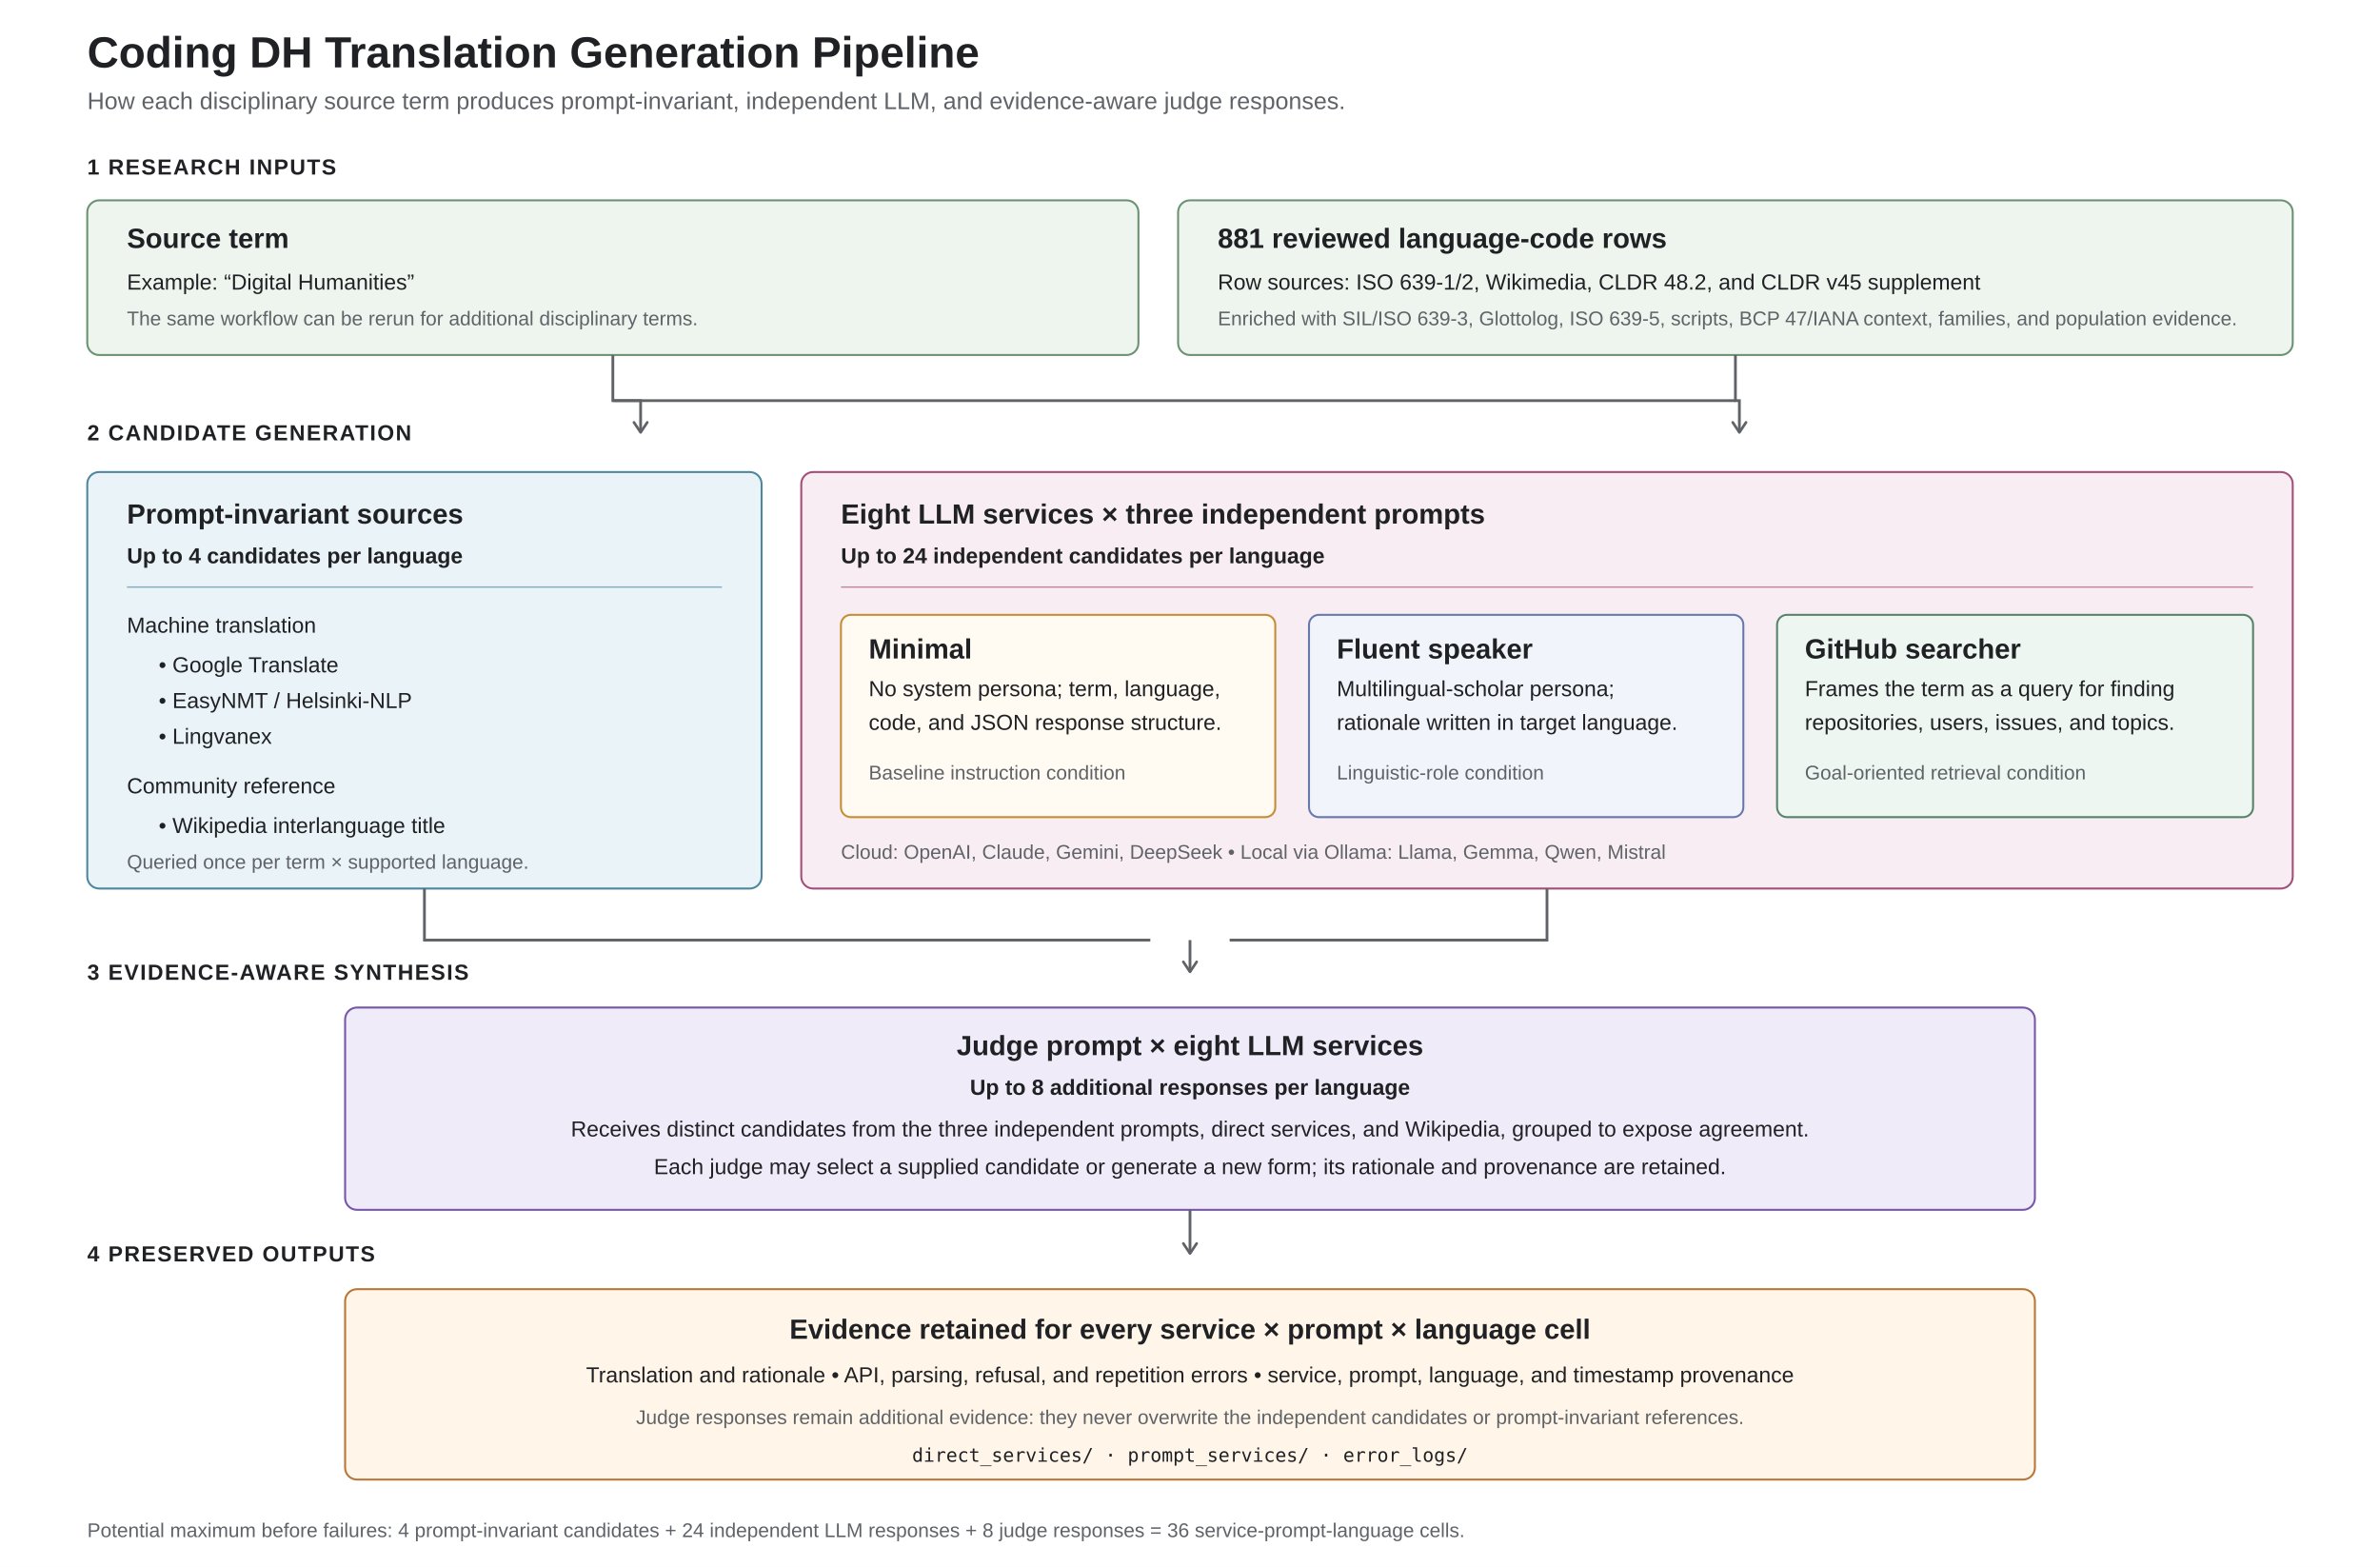
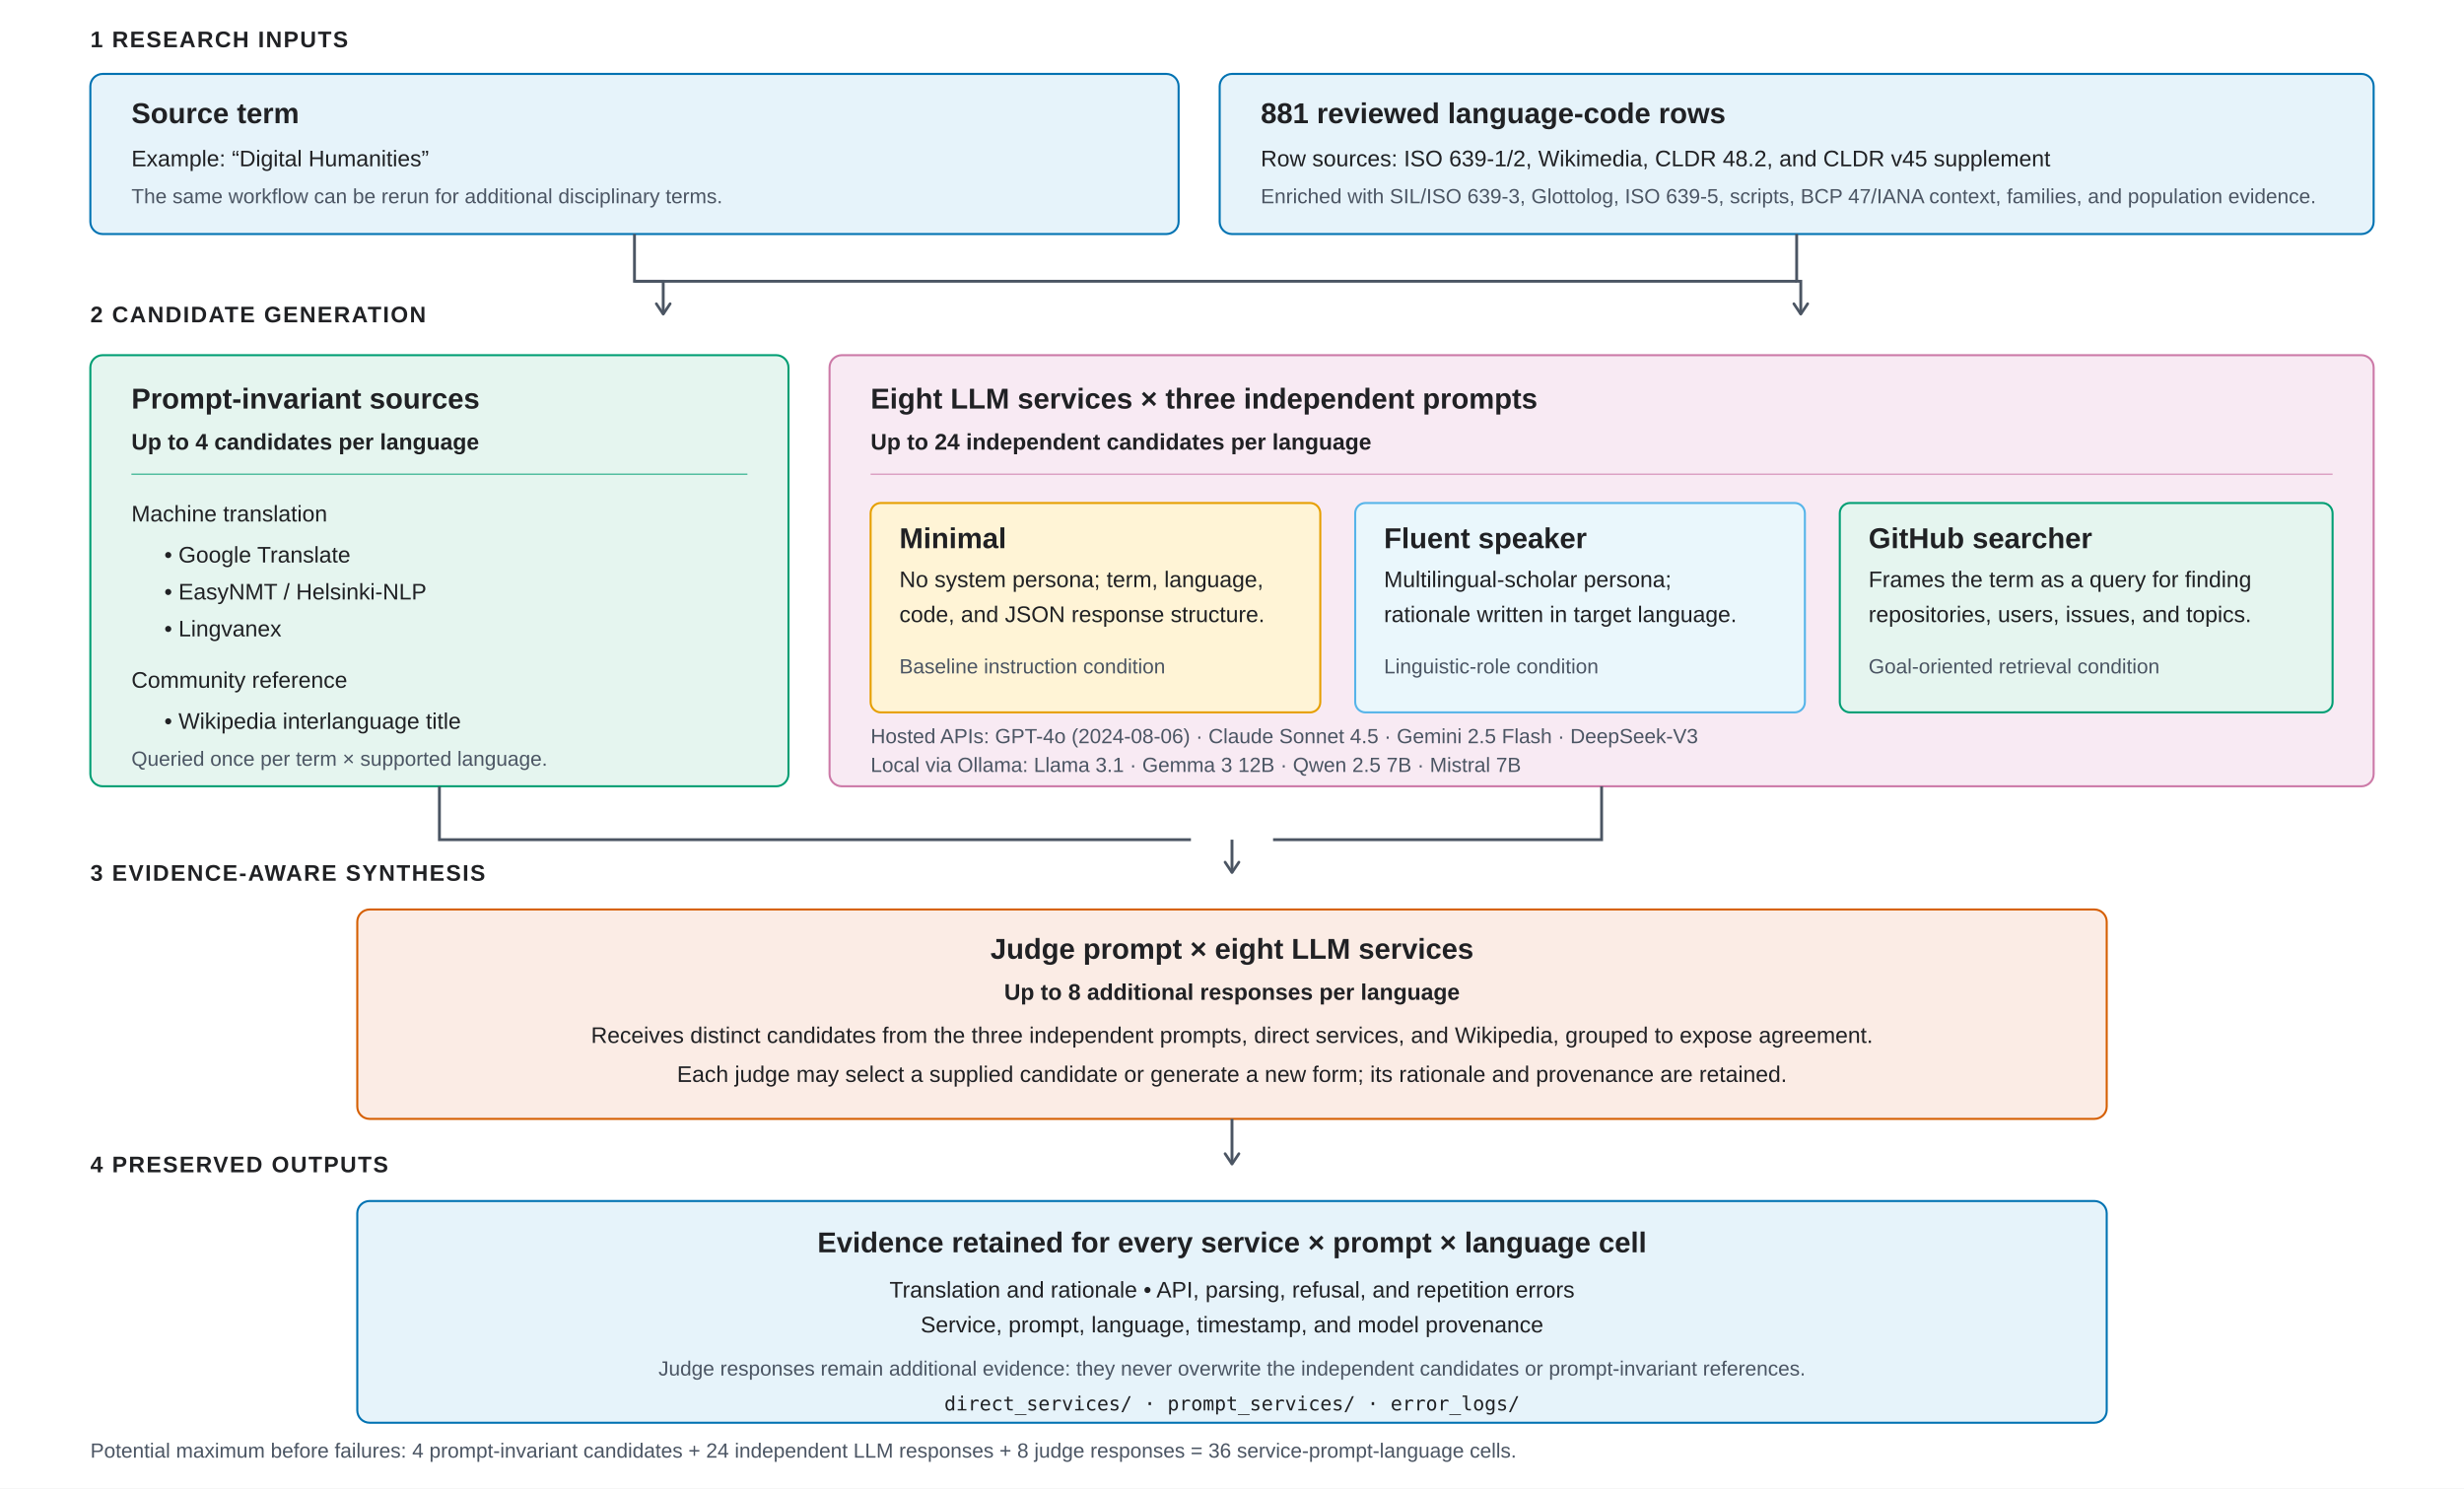
- <svg xmlns="http://www.w3.org/2000/svg" width="100%" viewBox="0 0 1200 790" role="img">
+ <svg xmlns="http://www.w3.org/2000/svg" width="100%" viewBox="0 65 1200 725" role="img">
  <defs>
    <marker id="arrow" viewBox="0 0 10 10" refX="8" refY="5" markerWidth="6" markerHeight="6" orient="auto-start-reverse">
-       <path d="M2 1 L8 5 L2 9" fill="none" stroke="#5f6368" stroke-width="1.6" stroke-linecap="round" stroke-linejoin="round" />
+       <path d="M2 1 L8 5 L2 9" fill="none" stroke="#4B5563" stroke-width="1.6" stroke-linecap="round" stroke-linejoin="round" />
    </marker>
    <style>
      text { font-family: -apple-system, BlinkMacSystemFont, "Segoe UI", Arial, sans-serif; fill: #202124; letter-spacing: 0; }
      .title { font-size: 22px; font-weight: 700; }
-       .subtitle { font-size: 12px; fill: #5f6368; }
+       .subtitle { font-size: 12px; fill: #4B5563; }
      .stage { font-size: 11px; font-weight: 700; letter-spacing: .7px; }
      .head { font-size: 14px; font-weight: 700; }
      .body { font-size: 11px; }
-       .small { font-size: 10px; fill: #5f6368; }
+       .small { font-size: 10px; fill: #4B5563; }
      .count { font-size: 11px; font-weight: 700; }
      .mono { font-family: "SFMono-Regular", Consolas, monospace; font-size: 9.5px; }
-       .arrow { fill: none; stroke: #5f6368; stroke-width: 1.4; marker-end: url(#arrow); }
+       .arrow { fill: none; stroke: #4B5563; stroke-width: 1.4; marker-end: url(#arrow); }
      .rule { stroke-width: .7; opacity: .65; }
    </style>
  </defs>
  <rect width="1200" height="790" fill="#ffffff" />
-   <text x="44" y="34" class="title">Coding DH Translation Generation Pipeline</text>
-   <text x="44" y="55" class="subtitle">How each disciplinary source term produces prompt-invariant, independent LLM, and evidence-aware judge responses.</text>
-   <text x="44" y="88" class="stage" fill="#325a3d">1  RESEARCH INPUTS</text>
-   <rect x="44" y="101" width="530" height="78" rx="6" fill="#edf5ee" stroke="#6b9273" />
+   <text x="44" y="88" class="stage" fill="#0072B2">1  RESEARCH INPUTS</text>
+   <rect x="44" y="101" width="530" height="78" rx="6" fill="#E6F3FA" stroke="#0072B2" />
  <text x="64" y="125" class="head">Source term</text>
  <text x="64" y="146" class="body">Example: “Digital Humanities”</text>
  <text x="64" y="164" class="small">The same workflow can be rerun for additional disciplinary terms.</text>
-   <rect x="594" y="101" width="562" height="78" rx="6" fill="#edf5ee" stroke="#6b9273" />
+   <rect x="594" y="101" width="562" height="78" rx="6" fill="#E6F3FA" stroke="#0072B2" />
  <text x="614" y="125" class="head">881 reviewed language-code rows</text>
  <text x="614" y="146" class="body">Row sources: ISO 639-1/2, Wikimedia, CLDR 48.2, and CLDR v45 supplement</text>
  <text x="614" y="164" class="small">Enriched with SIL/ISO 639-3, Glottolog, ISO 639-5, scripts, BCP 47/IANA context, families, and population evidence.</text>
  <path d="M309 179 V202 H323 V218" class="arrow" />
  <path d="M875 179 V202 H877 V218" class="arrow" />
-   <line x1="309" y1="202" x2="875" y2="202" stroke="#5f6368" stroke-width="1.4" />
-   <text x="44" y="222" class="stage" fill="#7a3e00">2  CANDIDATE GENERATION</text>
-   <rect x="44" y="238" width="340" height="210" rx="6" fill="#eaf4f8" stroke="#4e879d" />
+   <line x1="309" y1="202" x2="875" y2="202" stroke="#4B5563" stroke-width="1.4" />
+   <text x="44" y="222" class="stage" fill="#8F5F00">2  CANDIDATE GENERATION</text>
+   <rect x="44" y="238" width="340" height="210" rx="6" fill="#E5F5EF" stroke="#009E73" />
  <text x="64" y="264" class="head">Prompt-invariant sources</text>
-   <text x="64" y="284" class="count" fill="#245f75">Up to 4 candidates per language</text>
-   <line x1="64" y1="296" x2="364" y2="296" class="rule" stroke="#4e879d" />
+   <text x="64" y="284" class="count" fill="#006B4F">Up to 4 candidates per language</text>
+   <line x1="64" y1="296" x2="364" y2="296" class="rule" stroke="#009E73" />
  <text x="64" y="319" class="body">Machine translation</text>
  <text x="80" y="339" class="body">• Google Translate</text>
  <text x="80" y="357" class="body">• EasyNMT / Helsinki-NLP</text>
  <text x="80" y="375" class="body">• Lingvanex</text>
  <text x="64" y="400" class="body">Community reference</text>
  <text x="80" y="420" class="body">• Wikipedia interlanguage title</text>
  <text x="64" y="438" class="small">Queried once per term × supported language.</text>
-   <rect x="404" y="238" width="752" height="210" rx="6" fill="#f8edf3" stroke="#a34f78" />
+   <rect x="404" y="238" width="752" height="210" rx="6" fill="#F8EAF3" stroke="#CC79A7" />
  <text x="424" y="264" class="head">Eight LLM services × three independent prompts</text>
-   <text x="424" y="284" class="count" fill="#813556">Up to 24 independent candidates per language</text>
-   <line x1="424" y1="296" x2="1136" y2="296" class="rule" stroke="#a34f78" />
-   <rect x="424" y="310" width="219" height="102" rx="5" fill="#fffaf2" stroke="#c58e35" />
+   <text x="424" y="284" class="count" fill="#8E4774">Up to 24 independent candidates per language</text>
+   <line x1="424" y1="296" x2="1136" y2="296" class="rule" stroke="#CC79A7" />
+   <rect x="424" y="310" width="219" height="102" rx="5" fill="#FFF4D6" stroke="#E69F00" />
  <text x="438" y="332" class="head">Minimal</text>
  <text x="438" y="351" class="body">No system persona; term, language,</text>
  <text x="438" y="368" class="body">code, and JSON response structure.</text>
  <text x="438" y="393" class="small">Baseline instruction condition</text>
-   <rect x="660" y="310" width="219" height="102" rx="5" fill="#f2f4fb" stroke="#6678ad" />
+   <rect x="660" y="310" width="219" height="102" rx="5" fill="#EAF7FC" stroke="#56B4E9" />
  <text x="674" y="332" class="head">Fluent speaker</text>
  <text x="674" y="351" class="body">Multilingual-scholar persona;</text>
  <text x="674" y="368" class="body">rationale written in target language.</text>
  <text x="674" y="393" class="small">Linguistic-role condition</text>
-   <rect x="896" y="310" width="240" height="102" rx="5" fill="#eef6f1" stroke="#56836a" />
+   <rect x="896" y="310" width="240" height="102" rx="5" fill="#E5F5EF" stroke="#009E73" />
  <text x="910" y="332" class="head">GitHub searcher</text>
  <text x="910" y="351" class="body">Frames the term as a query for finding</text>
  <text x="910" y="368" class="body">repositories, users, issues, and topics.</text>
  <text x="910" y="393" class="small">Goal-oriented retrieval condition</text>
-   <text x="424" y="433" class="small">Cloud: OpenAI, Claude, Gemini, DeepSeek   •   Local via Ollama: Llama, Gemma, Qwen, Mistral</text>
-   <path d="M214 448 V474 H580" fill="none" stroke="#5f6368" stroke-width="1.4" />
-   <path d="M780 448 V474 H620" fill="none" stroke="#5f6368" stroke-width="1.4" />
+   <text x="424" y="427" class="small">Hosted APIs: GPT-4o (2024-08-06) · Claude Sonnet 4.5 · Gemini 2.5 Flash · DeepSeek-V3</text>
+   <text x="424" y="441" class="small">Local via Ollama: Llama 3.1 · Gemma 3 12B · Qwen 2.5 7B · Mistral 7B</text>
+   <path d="M214 448 V474 H580" fill="none" stroke="#4B5563" stroke-width="1.4" />
+   <path d="M780 448 V474 H620" fill="none" stroke="#4B5563" stroke-width="1.4" />
  <path d="M600 474 V490" class="arrow" />
-   <text x="44" y="494" class="stage" fill="#54358a">3  EVIDENCE-AWARE SYNTHESIS</text>
-   <rect x="174" y="508" width="852" height="102" rx="6" fill="#f0ebf8" stroke="#7755a8" />
+   <text x="44" y="494" class="stage" fill="#B34700">3  EVIDENCE-AWARE SYNTHESIS</text>
+   <rect x="174" y="508" width="852" height="102" rx="6" fill="#FBECE5" stroke="#D55E00" />
  <text x="600" y="532" text-anchor="middle" class="head">Judge prompt × eight LLM services</text>
-   <text x="600" y="552" text-anchor="middle" class="count" fill="#54358a">Up to 8 additional responses per language</text>
+   <text x="600" y="552" text-anchor="middle" class="count" fill="#B34700">Up to 8 additional responses per language</text>
  <text x="600" y="573" text-anchor="middle" class="body">Receives distinct candidates from the three independent prompts, direct services, and Wikipedia, grouped to expose agreement.</text>
  <text x="600" y="592" text-anchor="middle" class="body">Each judge may select a supplied candidate or generate a new form; its rationale and provenance are retained.</text>
  <path d="M600 610 V632" class="arrow" />
-   <text x="44" y="636" class="stage" fill="#8a4a14">4  PRESERVED OUTPUTS</text>
-   <rect x="174" y="650" width="852" height="96" rx="6" fill="#fff5e8" stroke="#b87637" />
+   <text x="44" y="636" class="stage" fill="#0072B2">4  PRESERVED OUTPUTS</text>
+   <rect x="174" y="650" width="852" height="108" rx="6" fill="#E6F3FA" stroke="#0072B2" />
  <text x="600" y="675" text-anchor="middle" class="head">Evidence retained for every service × prompt × language cell</text>
-   <text x="600" y="697" text-anchor="middle" class="body">Translation and rationale • API, parsing, refusal, and repetition errors • service, prompt, language, and timestamp provenance</text>
-   <text x="600" y="718" text-anchor="middle" class="small">Judge responses remain additional evidence: they never overwrite the independent candidates or prompt-invariant references.</text>
-   <text x="600" y="737" text-anchor="middle" class="mono">direct_services/  ·  prompt_services/  ·  error_logs/</text>
+   <text x="600" y="697" text-anchor="middle" class="body">Translation and rationale • API, parsing, refusal, and repetition errors</text>
+   <text x="600" y="714" text-anchor="middle" class="body">Service, prompt, language, timestamp, and model provenance</text>
+   <text x="600" y="735" text-anchor="middle" class="small">Judge responses remain additional evidence: they never overwrite the independent candidates or prompt-invariant references.</text>
+   <text x="600" y="752" text-anchor="middle" class="mono">direct_services/  ·  prompt_services/  ·  error_logs/</text>
  <text x="44" y="775" class="small">Potential maximum before failures: 4 prompt-invariant candidates + 24 independent LLM responses + 8 judge responses = 36 service-prompt-language cells.</text>
</svg>
